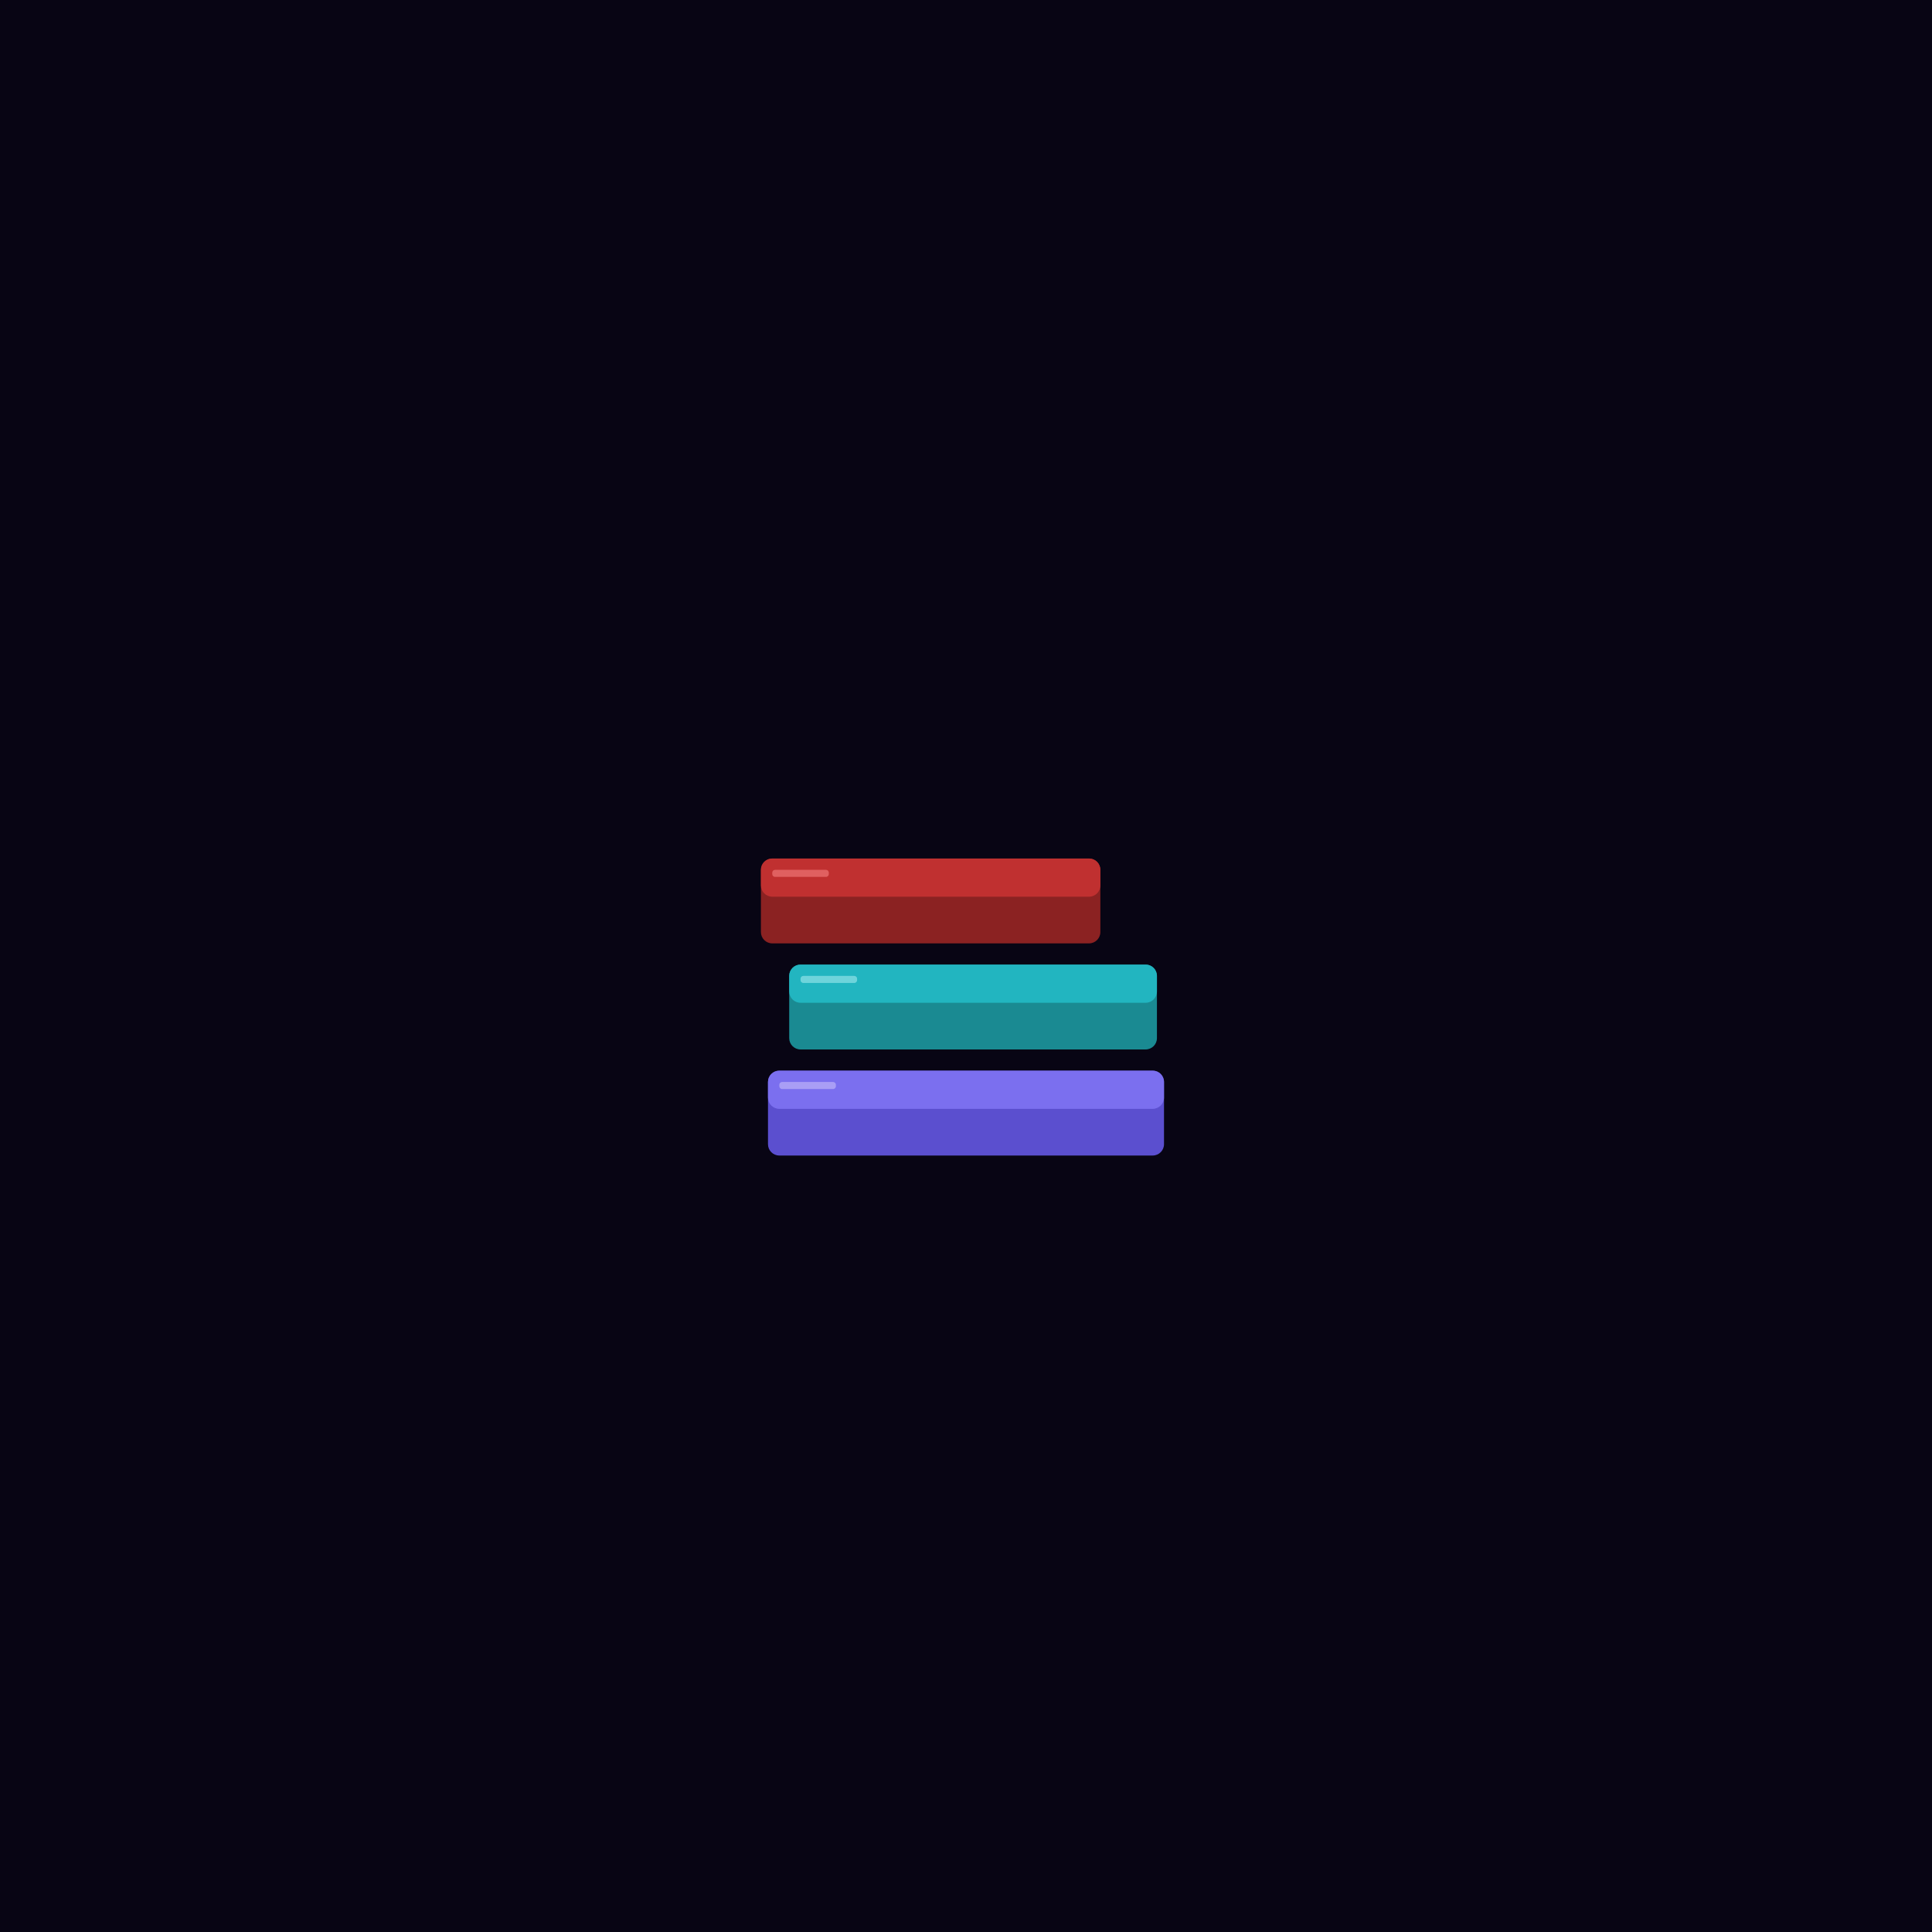
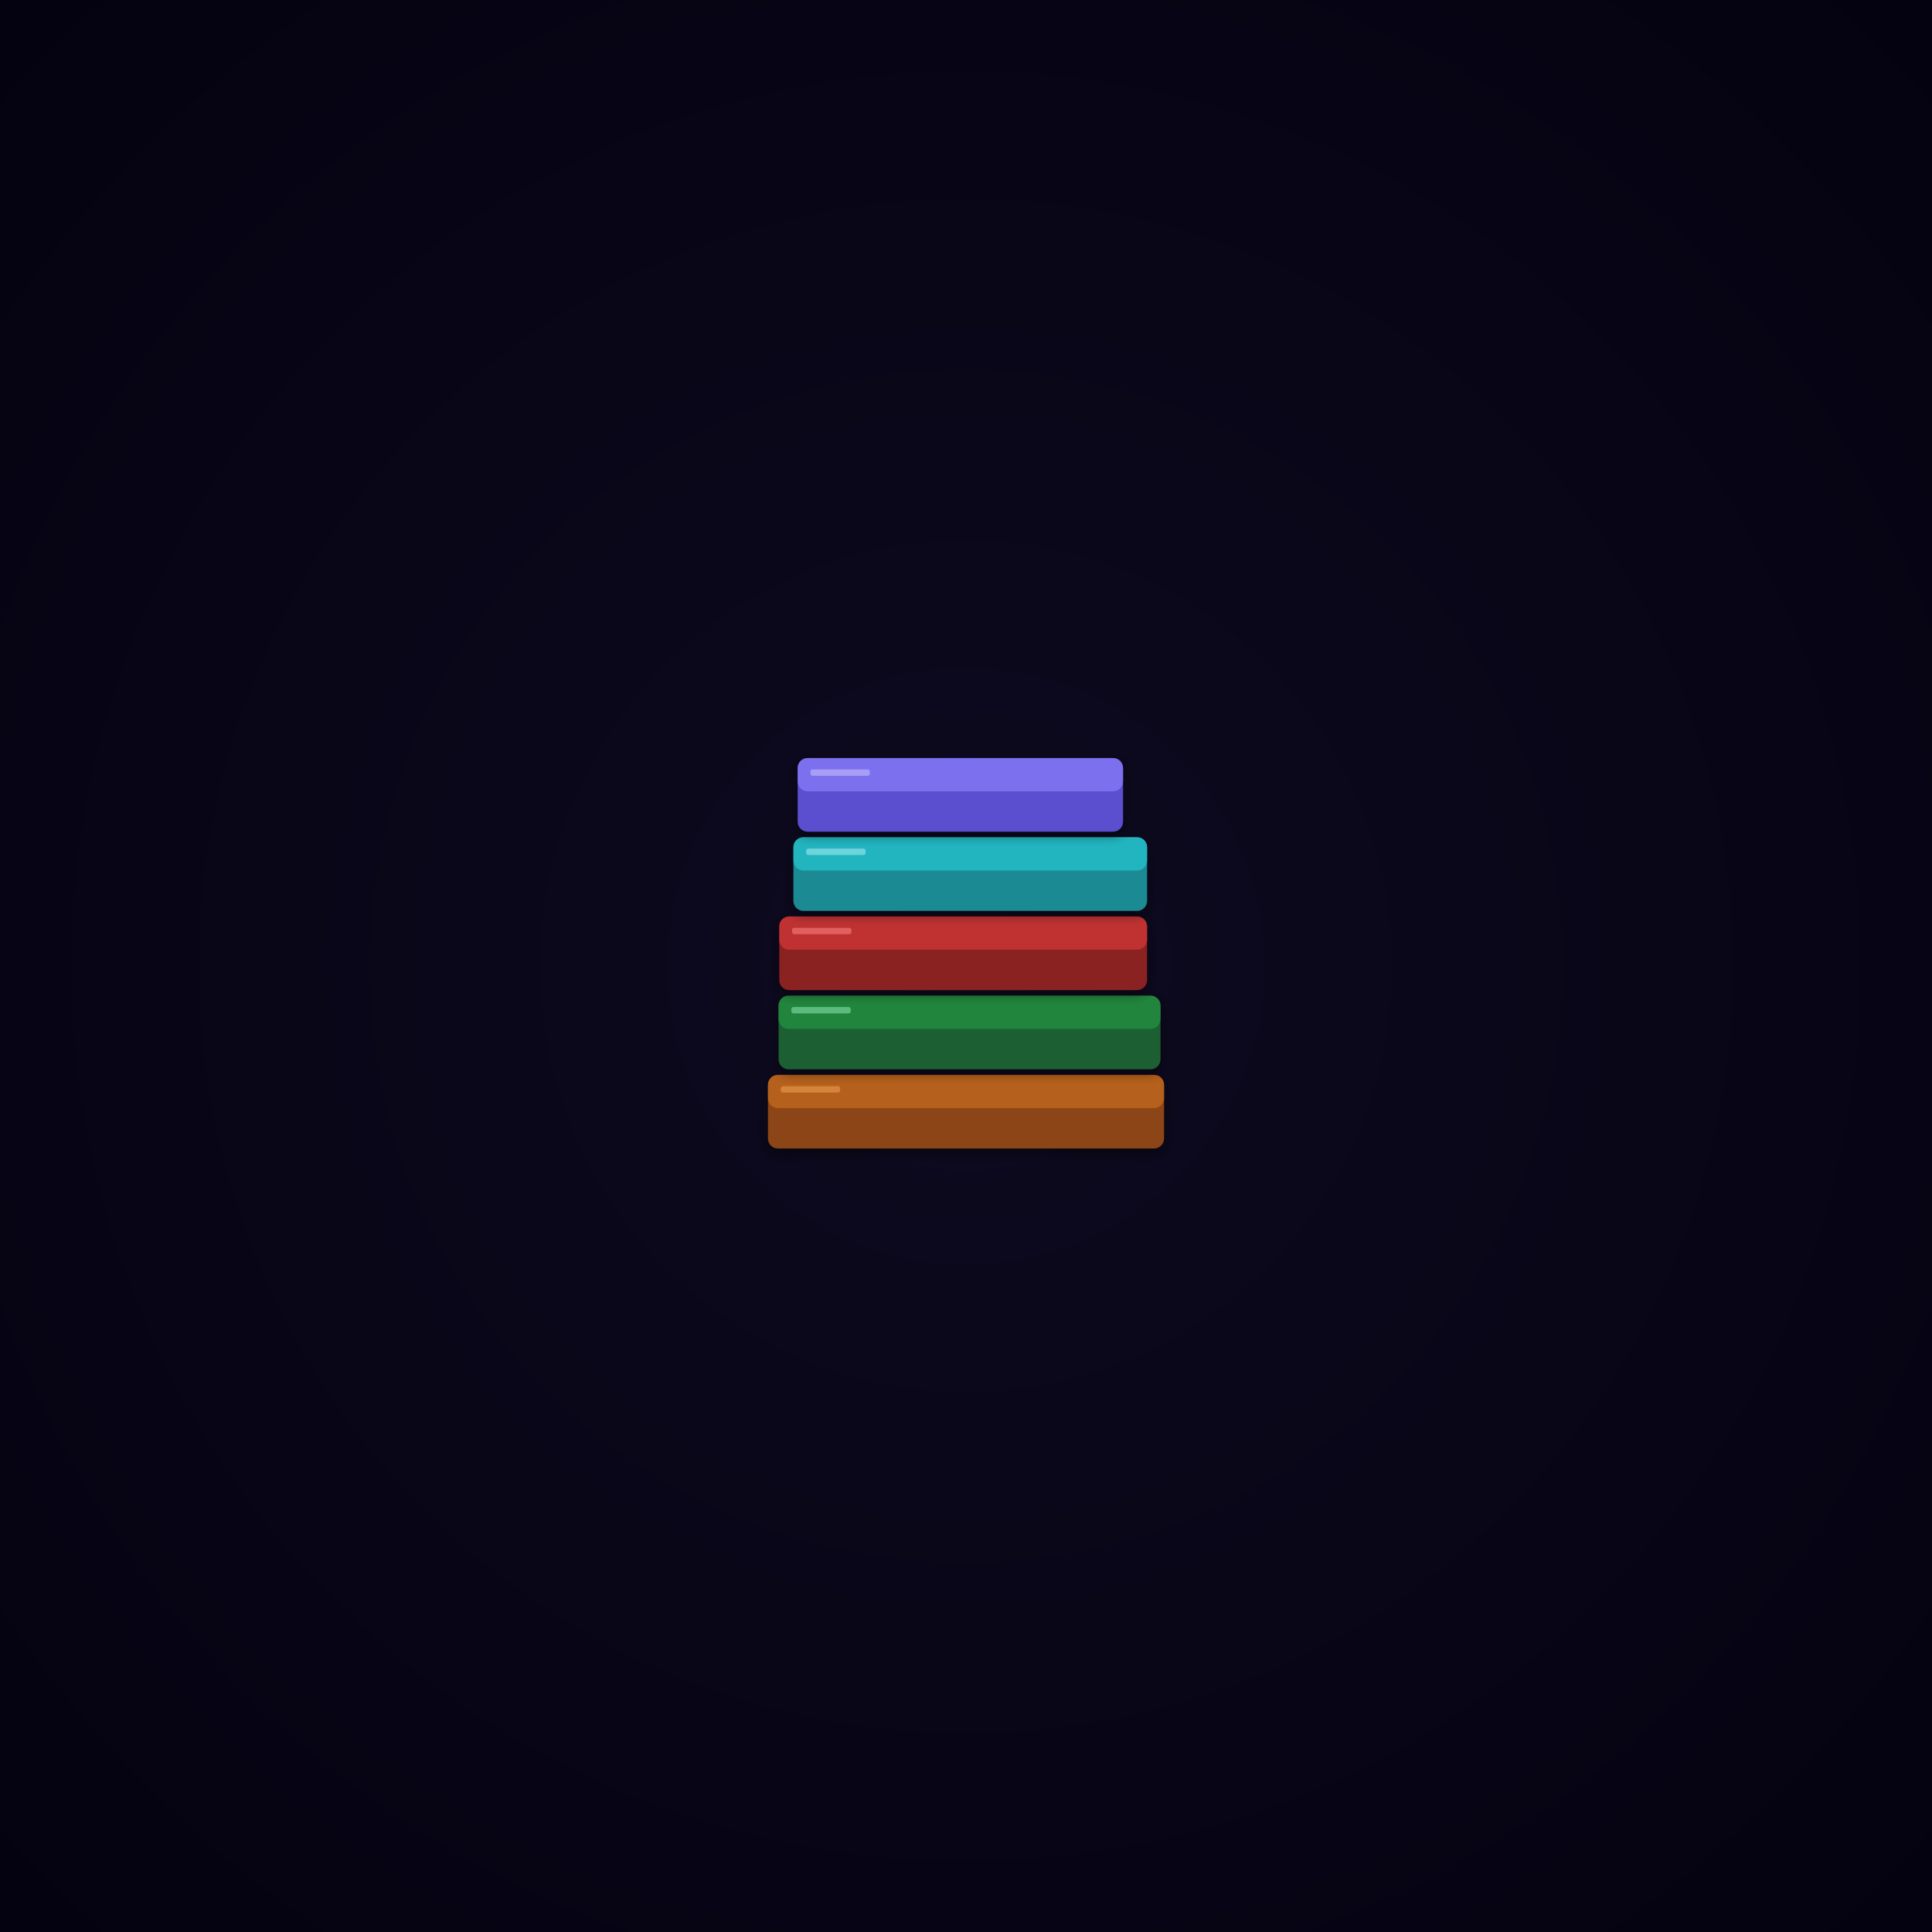
<svg xmlns="http://www.w3.org/2000/svg" width="2732" height="2732" viewBox="0 0 2732 2732">
-   <rect width="2732" height="2732" fill="#080514" />
-   <g transform="translate(854, 854) scale(1.0)">
-     <rect x="232" y="660" width="560" height="120" rx="16" fill="#5B4FCF" />
-     <rect x="232" y="660" width="560" height="54" rx="16" fill="#7B6FEF" />
-     <rect x="248" y="676" width="80" height="10" rx="4" fill="#A99EF5" />
-     <rect x="262" y="510" width="520" height="120" rx="16" fill="#1A8A92" />
-     <rect x="262" y="510" width="520" height="54" rx="16" fill="#22B5C0" />
-     <rect x="278" y="526" width="80" height="10" rx="4" fill="#6ED4DB" />
-     <rect x="222" y="360" width="480" height="120" rx="16" fill="#8B2222" />
-     <rect x="222" y="360" width="480" height="54" rx="16" fill="#C03030" />
-     <rect x="238" y="376" width="80" height="10" rx="4" fill="#E06060" />
+   <defs>
+     <radialGradient id="bg" cx="50%" cy="50%" r="70%">
+       <stop offset="0%" stop-color="#0E0A20" />
+       <stop offset="100%" stop-color="#040210" />
+     </radialGradient>
+     <filter id="shadow" x="-10%" y="-10%" width="120%" height="130%">
+       <feGaussianBlur in="SourceAlpha" stdDeviation="8" />
+       <feOffset dx="0" dy="6" result="off" />
+       <feComponentTransfer>
+         <feFuncA type="linear" slope="0.45" />
+       </feComponentTransfer>
+       <feMerge>
+         <feMergeNode />
+         <feMergeNode in="SourceGraphic" />
+       </feMerge>
+     </filter>
+   </defs>
+   <rect width="2732" height="2732" fill="url(#bg)" />
+   <g transform="translate(854, 854)">
+     <g filter="url(#shadow)">
+       <rect x="232" y="666" width="560" height="104" rx="14" fill="#8B4513" />
+       <rect x="232" y="666" width="560" height="47" rx="14" fill="#B5601A" />
+       <rect x="250" y="682" width="84" height="9" rx="3" fill="#D4843A" />
+     </g>
+     <g filter="url(#shadow)">
+       <rect x="247" y="554" width="540" height="104" rx="14" fill="#1A5E32" />
+       <rect x="247" y="554" width="540" height="47" rx="14" fill="#22853E" />
+       <rect x="265" y="570" width="84" height="9" rx="3" fill="#5CBB7C" />
+     </g>
+     <g filter="url(#shadow)">
+       <rect x="248" y="442" width="520" height="104" rx="14" fill="#8B2222" />
+       <rect x="248" y="442" width="520" height="47" rx="14" fill="#C03030" />
+       <rect x="266" y="458" width="84" height="9" rx="3" fill="#E06060" />
+     </g>
+     <g filter="url(#shadow)">
+       <rect x="268" y="330" width="500" height="104" rx="14" fill="#1A8A92" />
+       <rect x="268" y="330" width="500" height="47" rx="14" fill="#22B5C0" />
+       <rect x="286" y="346" width="84" height="9" rx="3" fill="#6ED4DB" />
+     </g>
+     <g filter="url(#shadow)">
+       <rect x="274" y="218" width="460" height="104" rx="14" fill="#5B4FCF" />
+       <rect x="274" y="218" width="460" height="47" rx="14" fill="#7B6FEF" />
+       <rect x="292" y="234" width="84" height="9" rx="3" fill="#A99EF5" />
+     </g>
  </g>
</svg>
